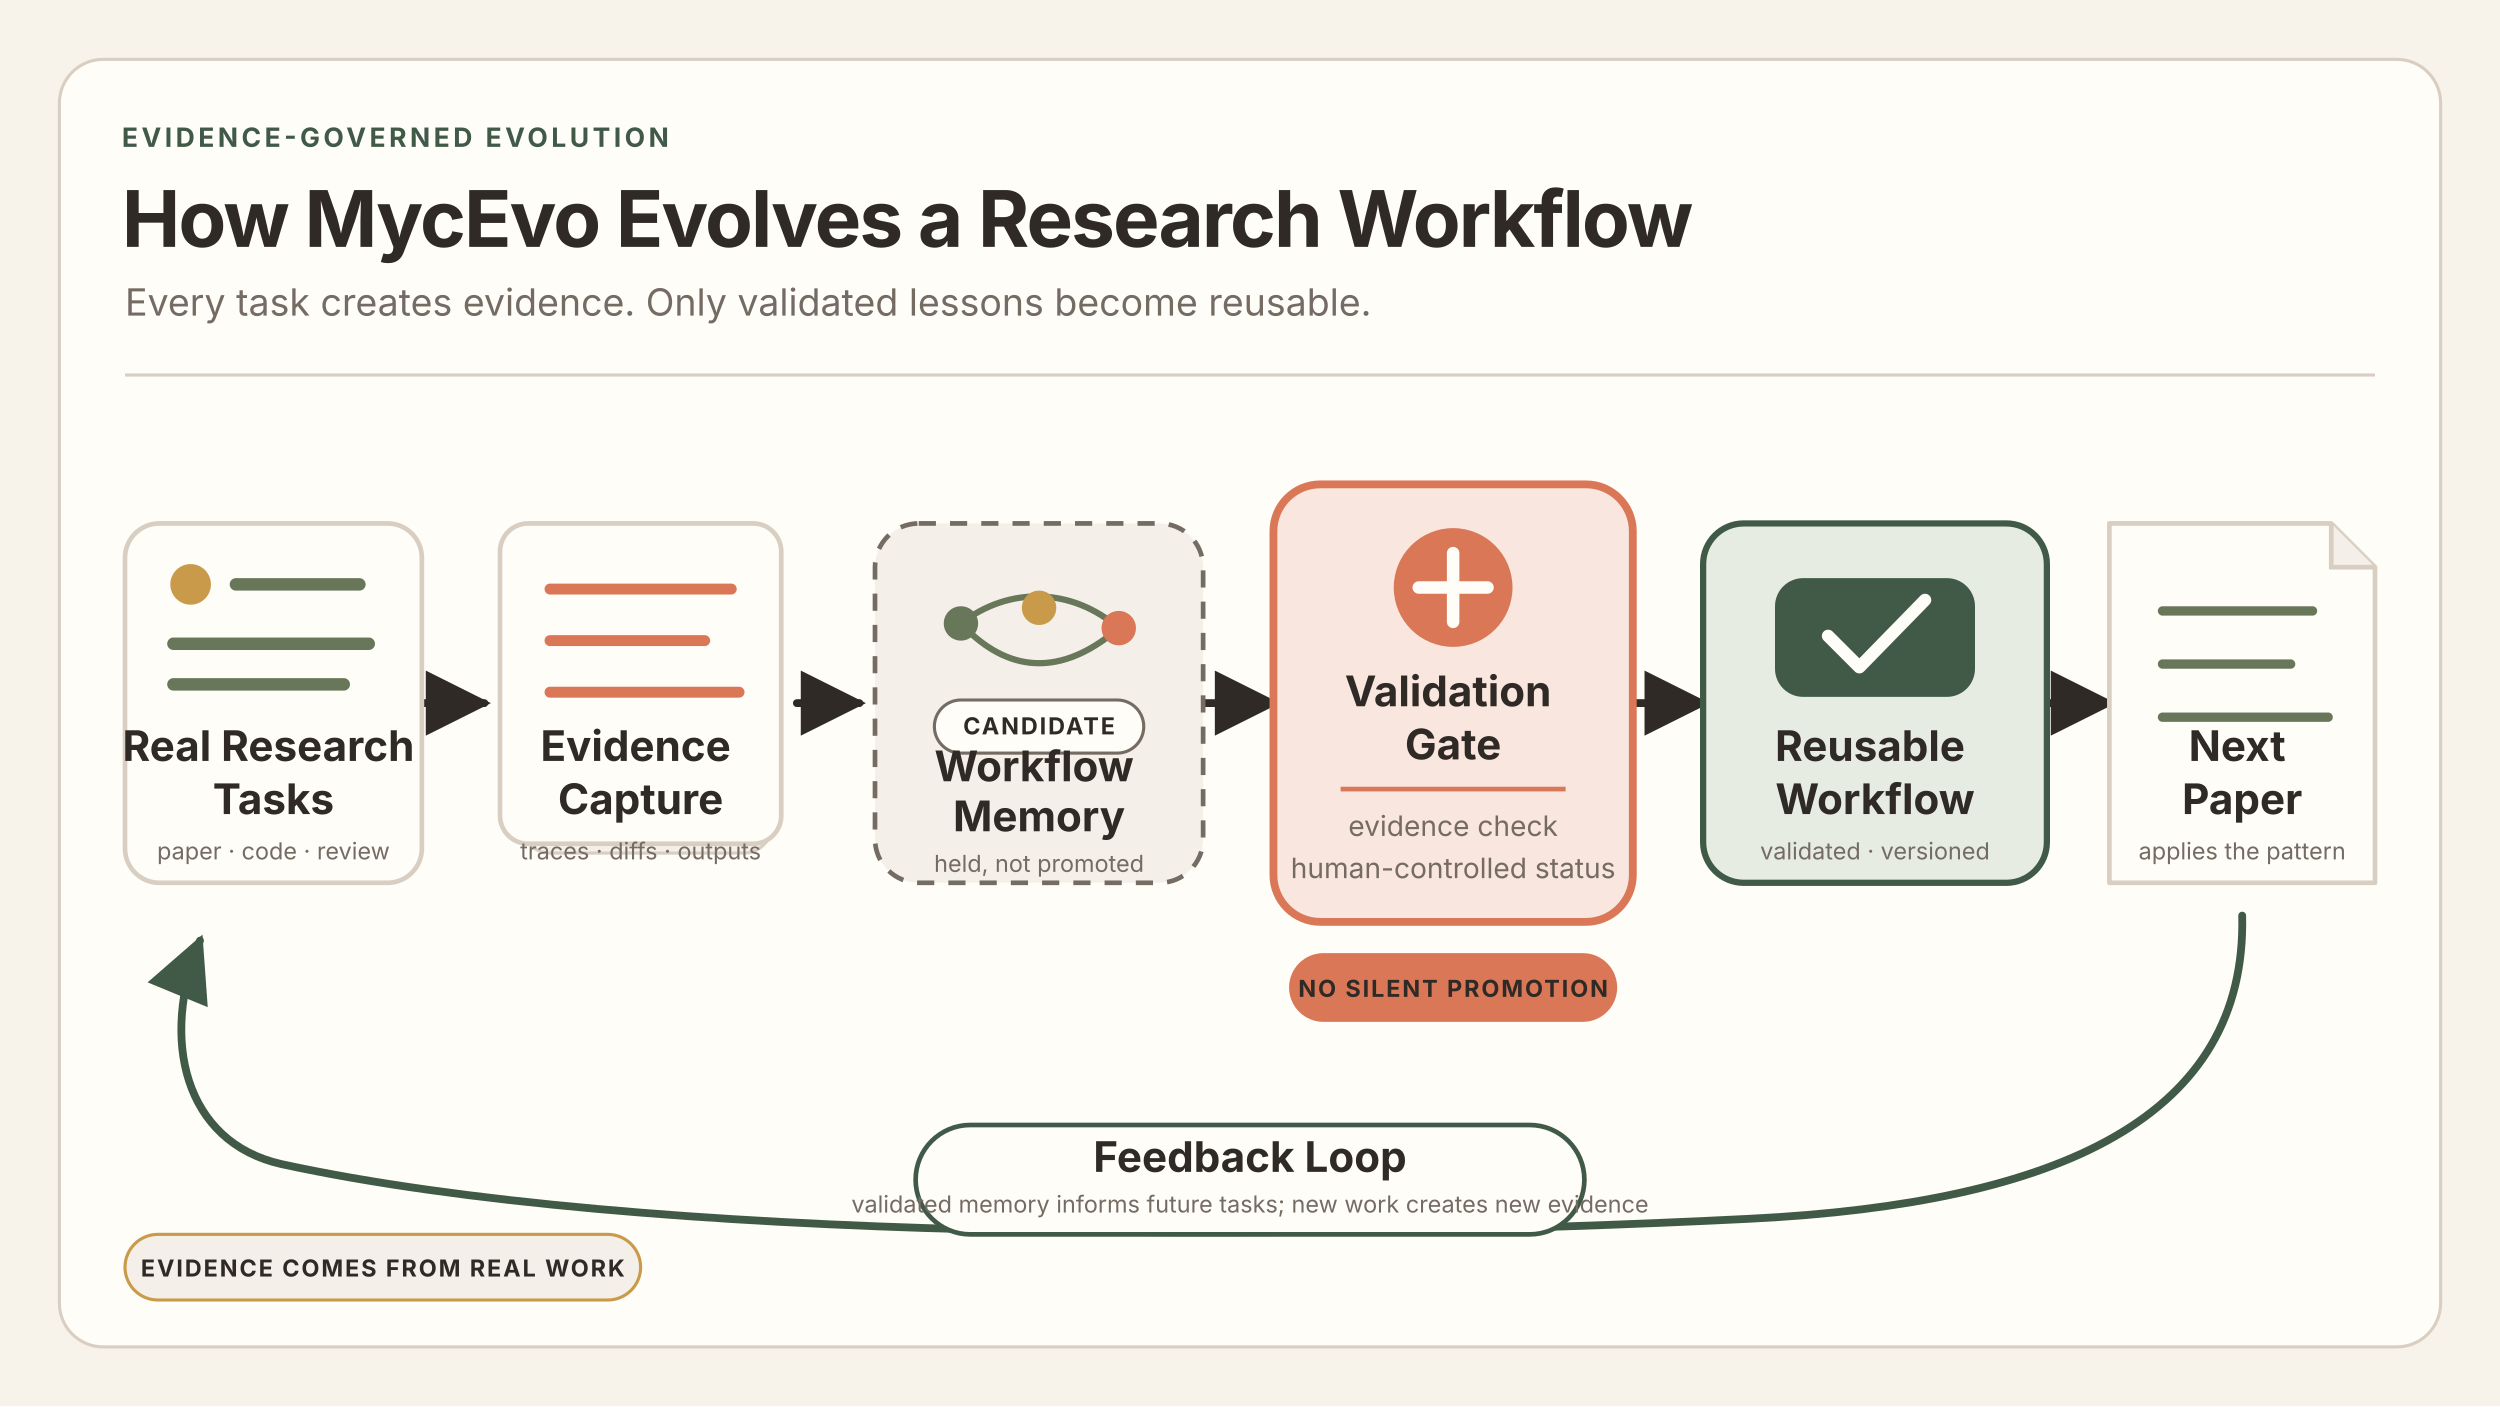
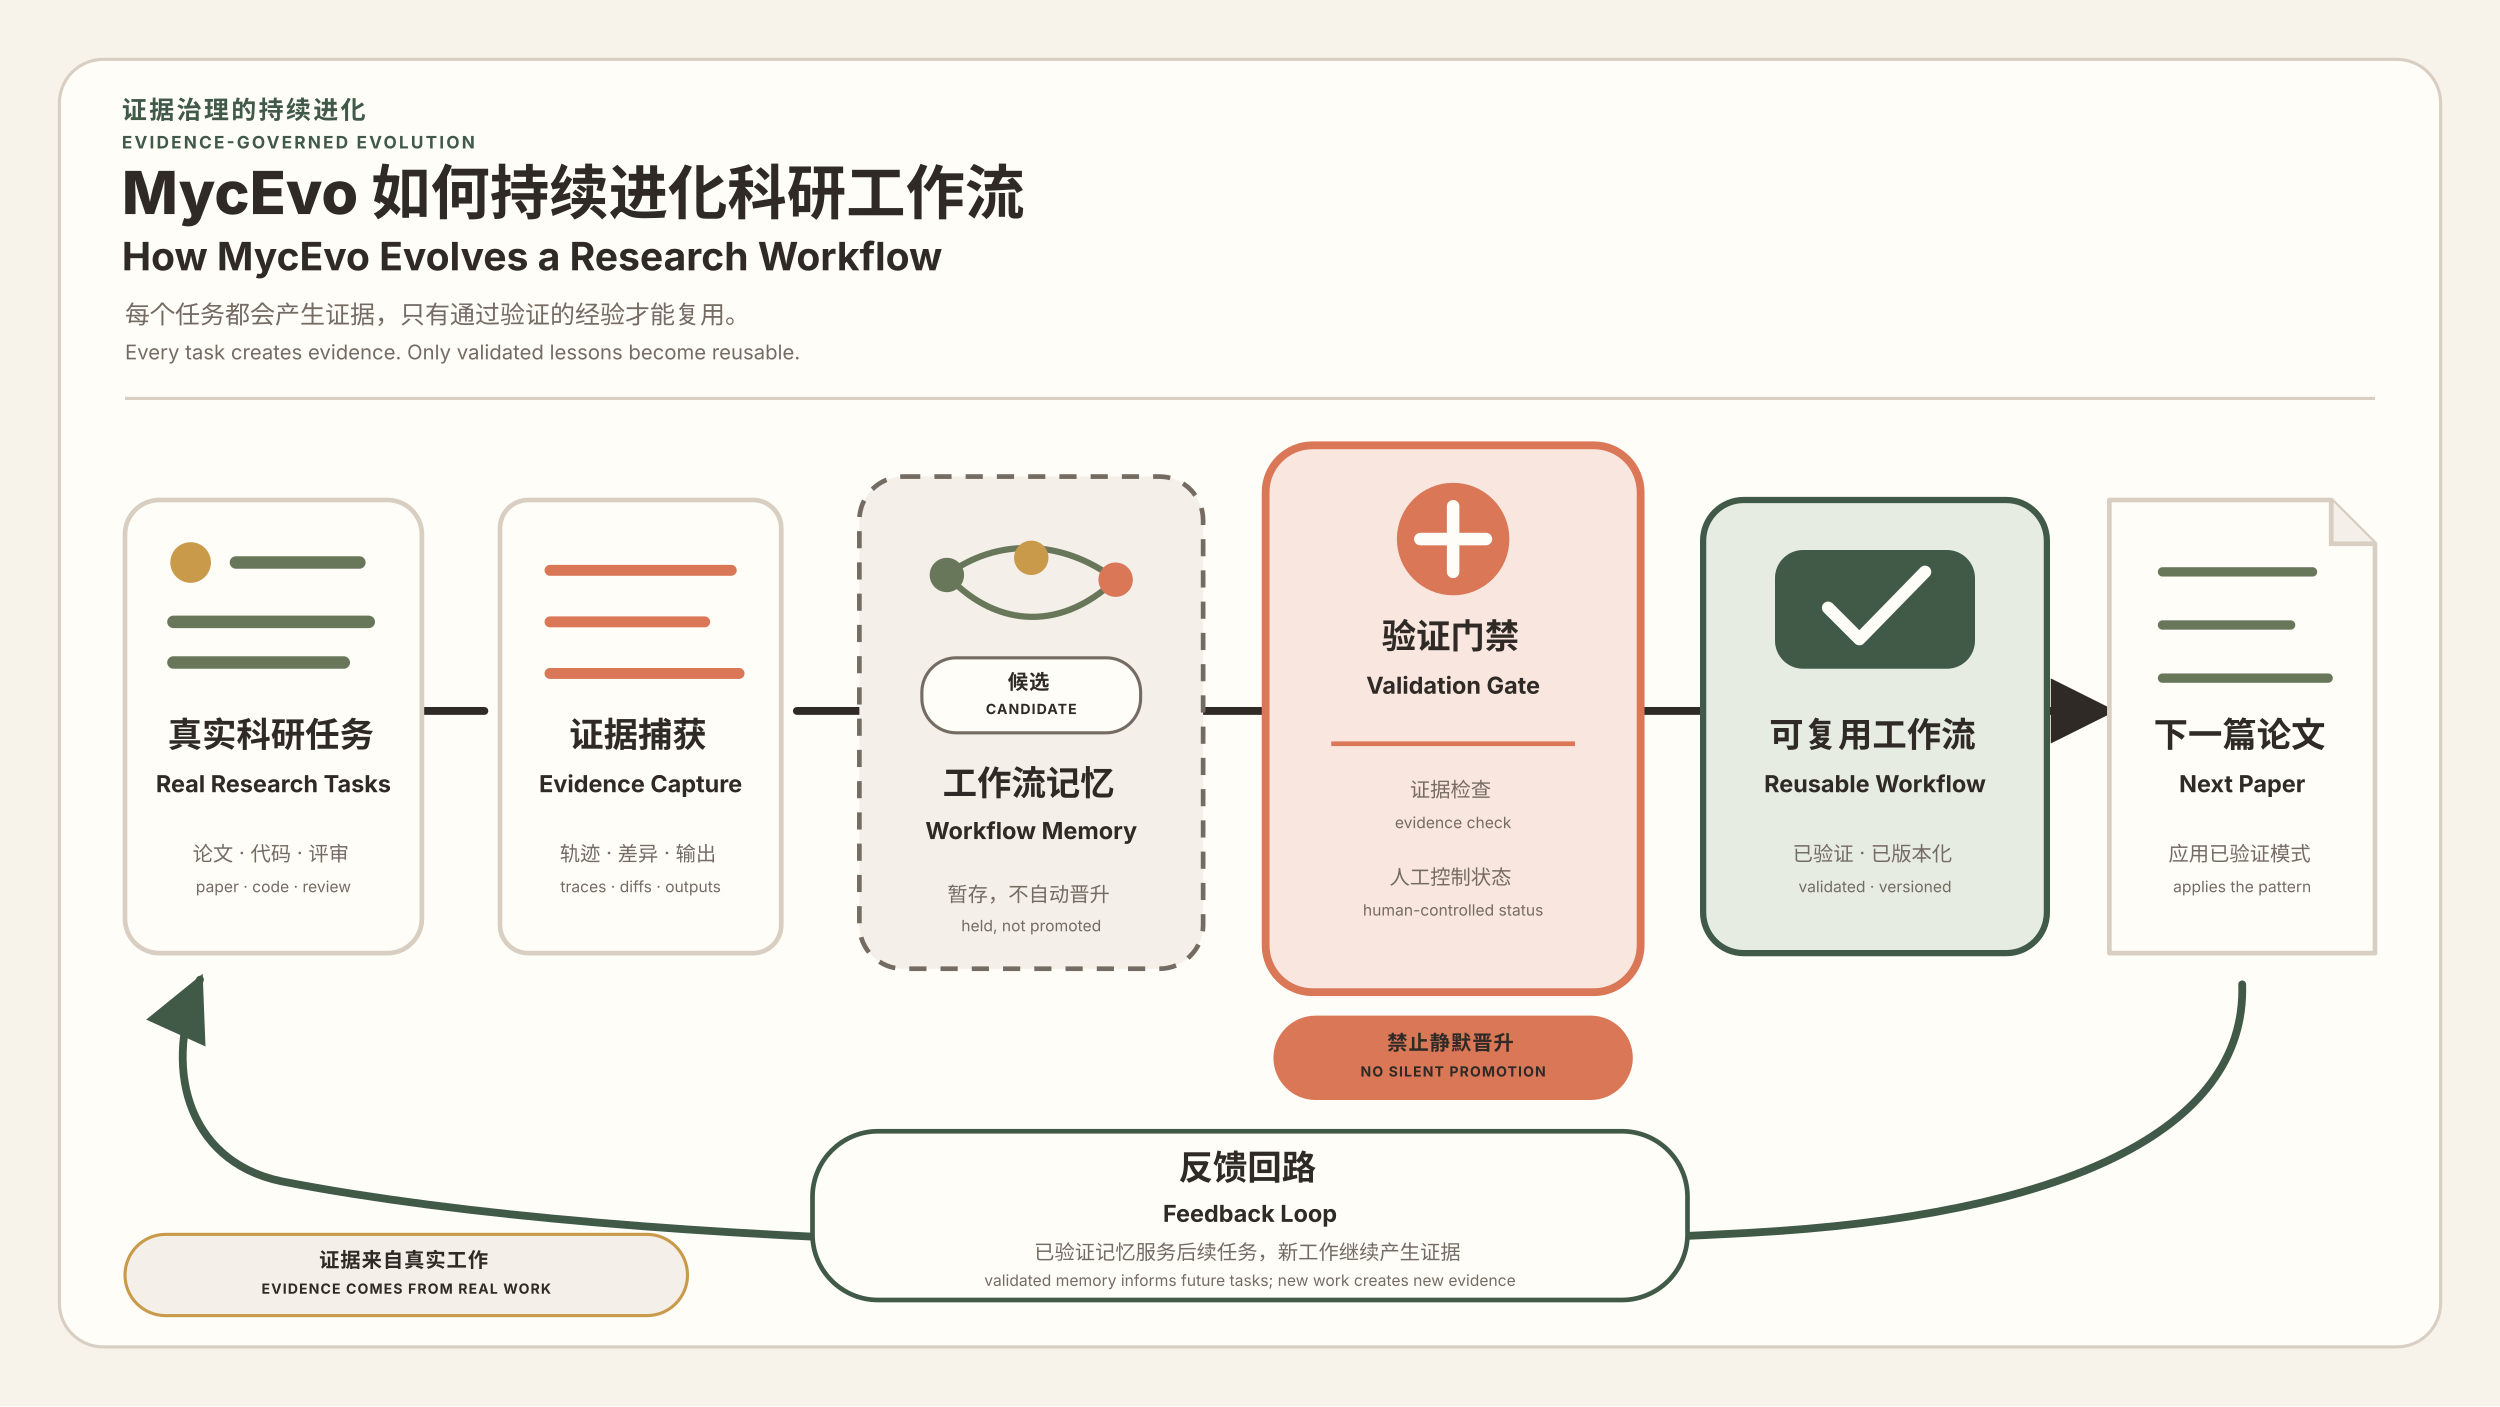
<svg xmlns="http://www.w3.org/2000/svg" width="1600" height="900" viewBox="0 0 1600 900" role="img" aria-labelledby="product-light-title product-light-desc">
  <defs>
    <marker id="product-light-arrow" viewBox="0 0 12 12" refX="10" refY="6" markerWidth="10" markerHeight="10" orient="auto-start-reverse">
      <path d="M1 1 L11 6 L1 11 Z" fill="#2F2A26" />
    </marker>
    <marker id="product-light-forest-arrow" viewBox="0 0 12 12" refX="10" refY="6" markerWidth="10" markerHeight="10" orient="auto-start-reverse">
      <path d="M1 1 L11 6 L1 11 Z" fill="#405A47" />
    </marker>
    <style>
    text { font-family: Inter, Arial, system-ui, Noto Sans SC, Microsoft YaHei, PingFang SC, sans-serif; fill: #2F2A26; }
-     .title { font-size: 50px; font-weight: 750; letter-spacing: -1.2px; }
-     .subtitle { font-size: 24px; fill: #746B63; }
-     .eyebrow { font-size: 17px; font-weight: 750; letter-spacing: 2.2px; fill: #405A47; }
-     .stage { font-size: 27px; font-weight: 750; }
-     .small { font-size: 18px; fill: #746B63; }
-     .micro { font-size: 15px; fill: #746B63; }
-     .pill { font-size: 15px; font-weight: 750; letter-spacing: 1.2px; }
+     .brow-zh { font-size: 16px; font-weight: 750; letter-spacing: 1.5px; fill: #405A47; }
+     .brow-en { font-size: 11px; font-weight: 700; letter-spacing: 1.4px; fill: #405A47; }
+     .title-zh { font-size: 38px; font-weight: 760; }
+     .title-en { font-size: 25px; font-weight: 680; }
+     .sub-zh { font-size: 16px; fill: #746B63; }
+     .sub-en { font-size: 13px; fill: #746B63; }
+     .node-zh { font-size: 22px; font-weight: 750; }
+     .node-en { font-size: 15px; font-weight: 680; }
+     .micro-zh { font-size: 13px; fill: #746B63; }
+     .micro-en { font-size: 10px; fill: #746B63; }
+     .pill-zh { font-size: 13px; font-weight: 760; letter-spacing: .6px; }
+     .pill-en { font-size: 9px; font-weight: 720; letter-spacing: .7px; }
    .flow { fill: none; stroke: #2F2A26; stroke-width: 5; stroke-linecap: round; marker-end: url(#product-light-arrow); }
    .feedback { fill: none; stroke: #405A47; stroke-width: 5; stroke-linecap: round; marker-end: url(#product-light-forest-arrow); }
-     .line { fill: none; stroke: #D9CEC2; stroke-width: 3; stroke-linecap: round; }
  </style>
  </defs>
  <rect width="1600" height="900" fill="#F7F3EA" />
  <rect x="38" y="38" width="1524" height="824" rx="28" fill="#FFFDF8" stroke="#D9CEC2" stroke-width="2" />
-   <text x="78" y="94" class="eyebrow">EVIDENCE-GOVERNED EVOLUTION</text>
-   <text x="78" y="158" class="title">How MycEvo Evolves a Research Workflow</text>
-   <text x="80" y="202" class="subtitle">Every task creates evidence. Only validated lessons become reusable.</text>
-   <line x1="80" y1="240" x2="1520" y2="240" stroke="#D9CEC2" stroke-width="2" />
-   <path d="M270 450 H310" class="flow" />
-   <path d="M510 450 H550" class="flow" />
-   <path d="M770 450 H815" class="flow" />
-   <path d="M1045 450 H1090" class="flow" />
-   <path d="M1310 450 H1350" class="flow" />
-   <g aria-label="Real Research Tasks">
-     <rect x="80" y="335" width="190" height="230" rx="22" fill="#FFFDF8" stroke="#D9CEC2" stroke-width="3" />
-     <circle cx="122" cy="374" r="13" fill="#C99A4A" />
-     <path d="M151 374 H230 M111 412 H236 M111 438 H220" stroke="#68775A" stroke-width="8" stroke-linecap="round" />
-     <text x="175" y="487" text-anchor="middle" class="stage">
-       <tspan x="175">Real Research</tspan>
-       <tspan x="175" dy="34">Tasks</tspan>
+   <text x="78" y="76">
+     <tspan x="78" class="brow-zh">证据治理的持续进化</tspan>
+     <tspan x="78" dy="19" class="brow-en">EVIDENCE-GOVERNED EVOLUTION</tspan>
+   </text>
+   <text x="78" y="137">
+     <tspan x="78" class="title-zh">MycEvo 如何持续进化科研工作流</tspan>
+     <tspan x="78" dy="36" class="title-en">How MycEvo Evolves a Research Workflow</tspan>
+   </text>
+   <text x="80" y="207">
+     <tspan x="80" class="sub-zh">每个任务都会产生证据，只有通过验证的经验才能复用。</tspan>
+     <tspan x="80" dy="23" class="sub-en">Every task creates evidence. Only validated lessons become reusable.</tspan>
+   </text>
+   <line x1="80" y1="255" x2="1520" y2="255" stroke="#D9CEC2" stroke-width="2" />
+   <path d="M270 455 H310 M510 455 H550 M770 455 H810 M1050 455 H1090 M1310 455 H1350" class="flow" />
+   <g aria-label="真实科研任务 / Real Research Tasks">
+     <rect x="80" y="320" width="190" height="290" rx="22" fill="#FFFDF8" stroke="#D9CEC2" stroke-width="3" />
+     <circle cx="122" cy="360" r="13" fill="#C99A4A" />
+     <path d="M151 360 H230 M111 398 H236 M111 424 H220" stroke="#68775A" stroke-width="8" stroke-linecap="round" />
+     <text x="175" y="478" text-anchor="middle">
+       <tspan x="175" class="node-zh">真实科研任务</tspan>
+       <tspan x="175" dy="29" class="node-en">Real Research Tasks</tspan>
    </text>
-     <text x="175" y="550" text-anchor="middle" class="micro">paper · code · review</text>
+     <text x="175" y="551" text-anchor="middle">
+       <tspan x="175" class="micro-zh">论文 · 代码 · 评审</tspan>
+       <tspan x="175" dy="20" class="micro-en">paper · code · review</tspan>
+     </text>
  </g>
-   <g aria-label="Evidence Capture">
-     <rect x="334" y="356" width="160" height="190" rx="18" fill="#F4EFE8" stroke="#D9CEC2" stroke-width="2" />
-     <rect x="320" y="335" width="180" height="205" rx="18" fill="#FFFDF8" stroke="#D9CEC2" stroke-width="3" />
-     <path d="M352 377 H468 M352 410 H451 M352 443 H473" stroke="#D97757" stroke-width="7" stroke-linecap="round" />
-     <text x="410" y="487" text-anchor="middle" class="stage">
-       <tspan x="410">Evidence</tspan>
-       <tspan x="410" dy="34">Capture</tspan>
+   <g aria-label="证据捕获 / Evidence Capture">
+     <rect x="334" y="346" width="160" height="245" rx="18" fill="#F4EFE8" stroke="#D9CEC2" stroke-width="2" />
+     <rect x="320" y="320" width="180" height="290" rx="18" fill="#FFFDF8" stroke="#D9CEC2" stroke-width="3" />
+     <path d="M352 365 H468 M352 398 H451 M352 431 H473" stroke="#D97757" stroke-width="7" stroke-linecap="round" />
+     <text x="410" y="478" text-anchor="middle">
+       <tspan x="410" class="node-zh">证据捕获</tspan>
+       <tspan x="410" dy="29" class="node-en">Evidence Capture</tspan>
    </text>
-     <text x="410" y="550" text-anchor="middle" class="micro">traces · diffs · outputs</text>
+     <text x="410" y="551" text-anchor="middle">
+       <tspan x="410" class="micro-zh">轨迹 · 差异 · 输出</tspan>
+       <tspan x="410" dy="20" class="micro-en">traces · diffs · outputs</tspan>
+     </text>
  </g>
-   <g aria-label="Candidate Workflow Memory">
-     <rect x="560" y="335" width="210" height="230" rx="28" fill="#F4EFE8" stroke="#746B63" stroke-width="3" stroke-dasharray="11 9" />
-     <path d="M615 399 C646 375 686 376 716 402 M615 399 C640 426 674 438 716 402" fill="none" stroke="#68775A" stroke-width="4" />
-     <circle cx="615" cy="399" r="11" fill="#68775A" />
-     <circle cx="665" cy="389" r="11" fill="#C99A4A" />
-     <circle cx="716" cy="402" r="11" fill="#D97757" />
-     <rect x="598" y="448" width="134" height="34" rx="17" fill="#FFFDF8" stroke="#746B63" stroke-width="2" />
-     <text x="665" y="470" text-anchor="middle" class="pill">CANDIDATE</text>
-     <text x="665" y="500" text-anchor="middle" class="stage">
-       <tspan x="665">Workflow</tspan>
-       <tspan x="665" dy="32">Memory</tspan>
+   <g aria-label="候选工作流记忆 / Candidate Workflow Memory">
+     <rect x="550" y="305" width="220" height="315" rx="28" fill="#F4EFE8" stroke="#746B63" stroke-width="3" stroke-dasharray="11 9" />
+     <path d="M606 368 C638 344 680 345 714 371 M606 368 C634 399 676 407 714 371" fill="none" stroke="#68775A" stroke-width="4" />
+     <circle cx="606" cy="368" r="11" fill="#68775A" />
+     <circle cx="660" cy="357" r="11" fill="#C99A4A" />
+     <circle cx="714" cy="371" r="11" fill="#D97757" />
+     <rect x="590" y="421" width="140" height="48" rx="22" fill="#FFFDF8" stroke="#746B63" stroke-width="2" />
+     <text x="660" y="441" text-anchor="middle">
+       <tspan x="660" class="pill-zh">候选</tspan>
+       <tspan x="660" dy="16" class="pill-en">CANDIDATE</tspan>
    </text>
-     <text x="665" y="558" text-anchor="middle" class="micro">held, not promoted</text>
+     <text x="660" y="509" text-anchor="middle">
+       <tspan x="660" class="node-zh">工作流记忆</tspan>
+       <tspan x="660" dy="28" class="node-en">Workflow Memory</tspan>
+     </text>
+     <text x="660" y="577" text-anchor="middle">
+       <tspan x="660" class="micro-zh">暂存，不自动晋升</tspan>
+       <tspan x="660" dy="19" class="micro-en">held, not promoted</tspan>
+     </text>
  </g>
-   <g aria-label="Validation Gate">
-     <rect x="815" y="310" width="230" height="280" rx="30" fill="#F9E6DE" stroke="#D97757" stroke-width="5" />
-     <circle cx="930" cy="376" r="38" fill="#D97757" />
-     <path d="M930 354 V398 M908 376 H952" stroke="#FFFDF8" stroke-width="8" stroke-linecap="round" />
-     <text x="930" y="452" text-anchor="middle" class="stage">
-       <tspan x="930">Validation</tspan>
-       <tspan x="930" dy="34">Gate</tspan>
+   <g aria-label="验证门禁 / Validation Gate">
+     <rect x="810" y="285" width="240" height="350" rx="30" fill="#F9E6DE" stroke="#D97757" stroke-width="5" />
+     <circle cx="930" cy="345" r="36" fill="#D97757" />
+     <path d="M930 324 V366 M909 345 H951" stroke="#FFFDF8" stroke-width="8" stroke-linecap="round" />
+     <text x="930" y="415" text-anchor="middle">
+       <tspan x="930" class="node-zh">验证门禁</tspan>
+       <tspan x="930" dy="29" class="node-en">Validation Gate</tspan>
    </text>
-     <line x1="858" y1="505" x2="1002" y2="505" stroke="#D97757" stroke-width="3" />
-     <text x="930" y="535" text-anchor="middle" class="small">evidence check</text>
-     <text x="930" y="562" text-anchor="middle" class="small">human-controlled status</text>
+     <line x1="852" y1="476" x2="1008" y2="476" stroke="#D97757" stroke-width="3" />
+     <text x="930" y="510" text-anchor="middle">
+       <tspan x="930" class="micro-zh">证据检查</tspan>
+       <tspan x="930" dy="20" class="micro-en">evidence check</tspan>
+     </text>
+     <text x="930" y="566" text-anchor="middle">
+       <tspan x="930" class="micro-zh">人工控制状态</tspan>
+       <tspan x="930" dy="20" class="micro-en">human-controlled status</tspan>
+     </text>
  </g>
-   <rect x="825" y="610" width="210" height="44" rx="22" fill="#D97757" />
-   <text x="930" y="638" text-anchor="middle" class="pill" style="fill:#2F2A26">NO SILENT PROMOTION</text>
-   <g aria-label="Reusable Workflow">
-     <rect x="1090" y="335" width="220" height="230" rx="26" fill="#E7ECE3" stroke="#405A47" stroke-width="4" />
-     <rect x="1136" y="370" width="128" height="76" rx="18" fill="#405A47" />
-     <path d="M1170 407 L1190 427 L1232 384" fill="none" stroke="#FFFDF8" stroke-width="8" stroke-linecap="round" stroke-linejoin="round" />
-     <text x="1200" y="487" text-anchor="middle" class="stage">
-       <tspan x="1200">Reusable</tspan>
-       <tspan x="1200" dy="34">Workflow</tspan>
+   <rect x="815" y="650" width="230" height="54" rx="27" fill="#D97757" />
+   <text x="930" y="672" text-anchor="middle" style="fill:#2F2A26">
+     <tspan x="930" class="pill-zh">禁止静默晋升</tspan>
+     <tspan x="930" dy="17" class="pill-en">NO SILENT PROMOTION</tspan>
+   </text>
+   <g aria-label="可复用工作流 / Reusable Workflow">
+     <rect x="1090" y="320" width="220" height="290" rx="26" fill="#E7ECE3" stroke="#405A47" stroke-width="4" />
+     <rect x="1136" y="352" width="128" height="76" rx="18" fill="#405A47" />
+     <path d="M1170 389 L1190 409 L1232 366" fill="none" stroke="#FFFDF8" stroke-width="8" stroke-linecap="round" stroke-linejoin="round" />
+     <text x="1200" y="478" text-anchor="middle">
+       <tspan x="1200" class="node-zh">可复用工作流</tspan>
+       <tspan x="1200" dy="29" class="node-en">Reusable Workflow</tspan>
    </text>
-     <text x="1200" y="550" text-anchor="middle" class="micro">validated · versioned</text>
+     <text x="1200" y="551" text-anchor="middle">
+       <tspan x="1200" class="micro-zh">已验证 · 已版本化</tspan>
+       <tspan x="1200" dy="20" class="micro-en">validated · versioned</tspan>
+     </text>
  </g>
-   <g aria-label="Next Paper">
-     <path d="M1350 335 H1492 L1520 363 V565 H1350 Z" fill="#FFFDF8" stroke="#D9CEC2" stroke-width="3" stroke-linejoin="round" />
-     <path d="M1492 335 V363 H1520" fill="#F4EFE8" stroke="#D9CEC2" stroke-width="3" />
-     <path d="M1384 391 H1480 M1384 425 H1466 M1384 459 H1490" stroke="#68775A" stroke-width="6" stroke-linecap="round" />
-     <text x="1435" y="487" text-anchor="middle" class="stage">
-       <tspan x="1435">Next</tspan>
-       <tspan x="1435" dy="34">Paper</tspan>
+   <g aria-label="下一篇论文 / Next Paper">
+     <path d="M1350 320 H1492 L1520 348 V610 H1350 Z" fill="#FFFDF8" stroke="#D9CEC2" stroke-width="3" stroke-linejoin="round" />
+     <path d="M1492 320 V348 H1520" fill="#F4EFE8" stroke="#D9CEC2" stroke-width="3" />
+     <path d="M1384 366 H1480 M1384 400 H1466 M1384 434 H1490" stroke="#68775A" stroke-width="6" stroke-linecap="round" />
+     <text x="1435" y="478" text-anchor="middle">
+       <tspan x="1435" class="node-zh">下一篇论文</tspan>
+       <tspan x="1435" dy="29" class="node-en">Next Paper</tspan>
    </text>
-     <text x="1435" y="550" text-anchor="middle" class="micro">applies the pattern</text>
+     <text x="1435" y="551" text-anchor="middle">
+       <tspan x="1435" class="micro-zh">应用已验证模式</tspan>
+       <tspan x="1435" dy="20" class="micro-en">applies the pattern</tspan>
+     </text>
  </g>
-   <path d="M1435 586 C1438 714 1320 770 1120 780 C820 795 410 795 180 745 C118 731 102 665 128 602" class="feedback" />
-   <rect x="586" y="720" width="428" height="70" rx="35" fill="#FFFDF8" stroke="#405A47" stroke-width="3" />
-   <text x="800" y="750" text-anchor="middle" class="stage">Feedback Loop</text>
-   <text x="800" y="776" text-anchor="middle" class="micro">validated memory informs future tasks; new work creates new evidence</text>
-   <rect x="80" y="790" width="330" height="42" rx="21" fill="#F4EFE8" stroke="#C99A4A" stroke-width="2" />
-   <text x="245" y="817" text-anchor="middle" class="pill">EVIDENCE COMES FROM REAL WORK</text>
+   <path d="M1435 630 C1438 724 1320 778 1120 789 C820 805 410 801 180 756 C118 743 104 680 128 627" class="feedback" />
+   <rect x="520" y="724" width="560" height="108" rx="42" fill="#FFFDF8" stroke="#405A47" stroke-width="3" />
+   <text x="800" y="755" text-anchor="middle">
+     <tspan x="800" class="node-zh">反馈回路</tspan>
+     <tspan x="800" dy="27" class="node-en">Feedback Loop</tspan>
+   </text>
+   <text x="800" y="806" text-anchor="middle">
+     <tspan x="800" class="micro-zh">已验证记忆服务后续任务，新工作继续产生证据</tspan>
+     <tspan x="800" dy="17" class="micro-en">validated memory informs future tasks; new work creates new evidence</tspan>
+   </text>
+   <rect x="80" y="790" width="360" height="52" rx="26" fill="#F4EFE8" stroke="#C99A4A" stroke-width="2" />
+   <text x="260" y="811" text-anchor="middle">
+     <tspan x="260" class="pill-zh">证据来自真实工作</tspan>
+     <tspan x="260" dy="17" class="pill-en">EVIDENCE COMES FROM REAL WORK</tspan>
+   </text>
</svg>
